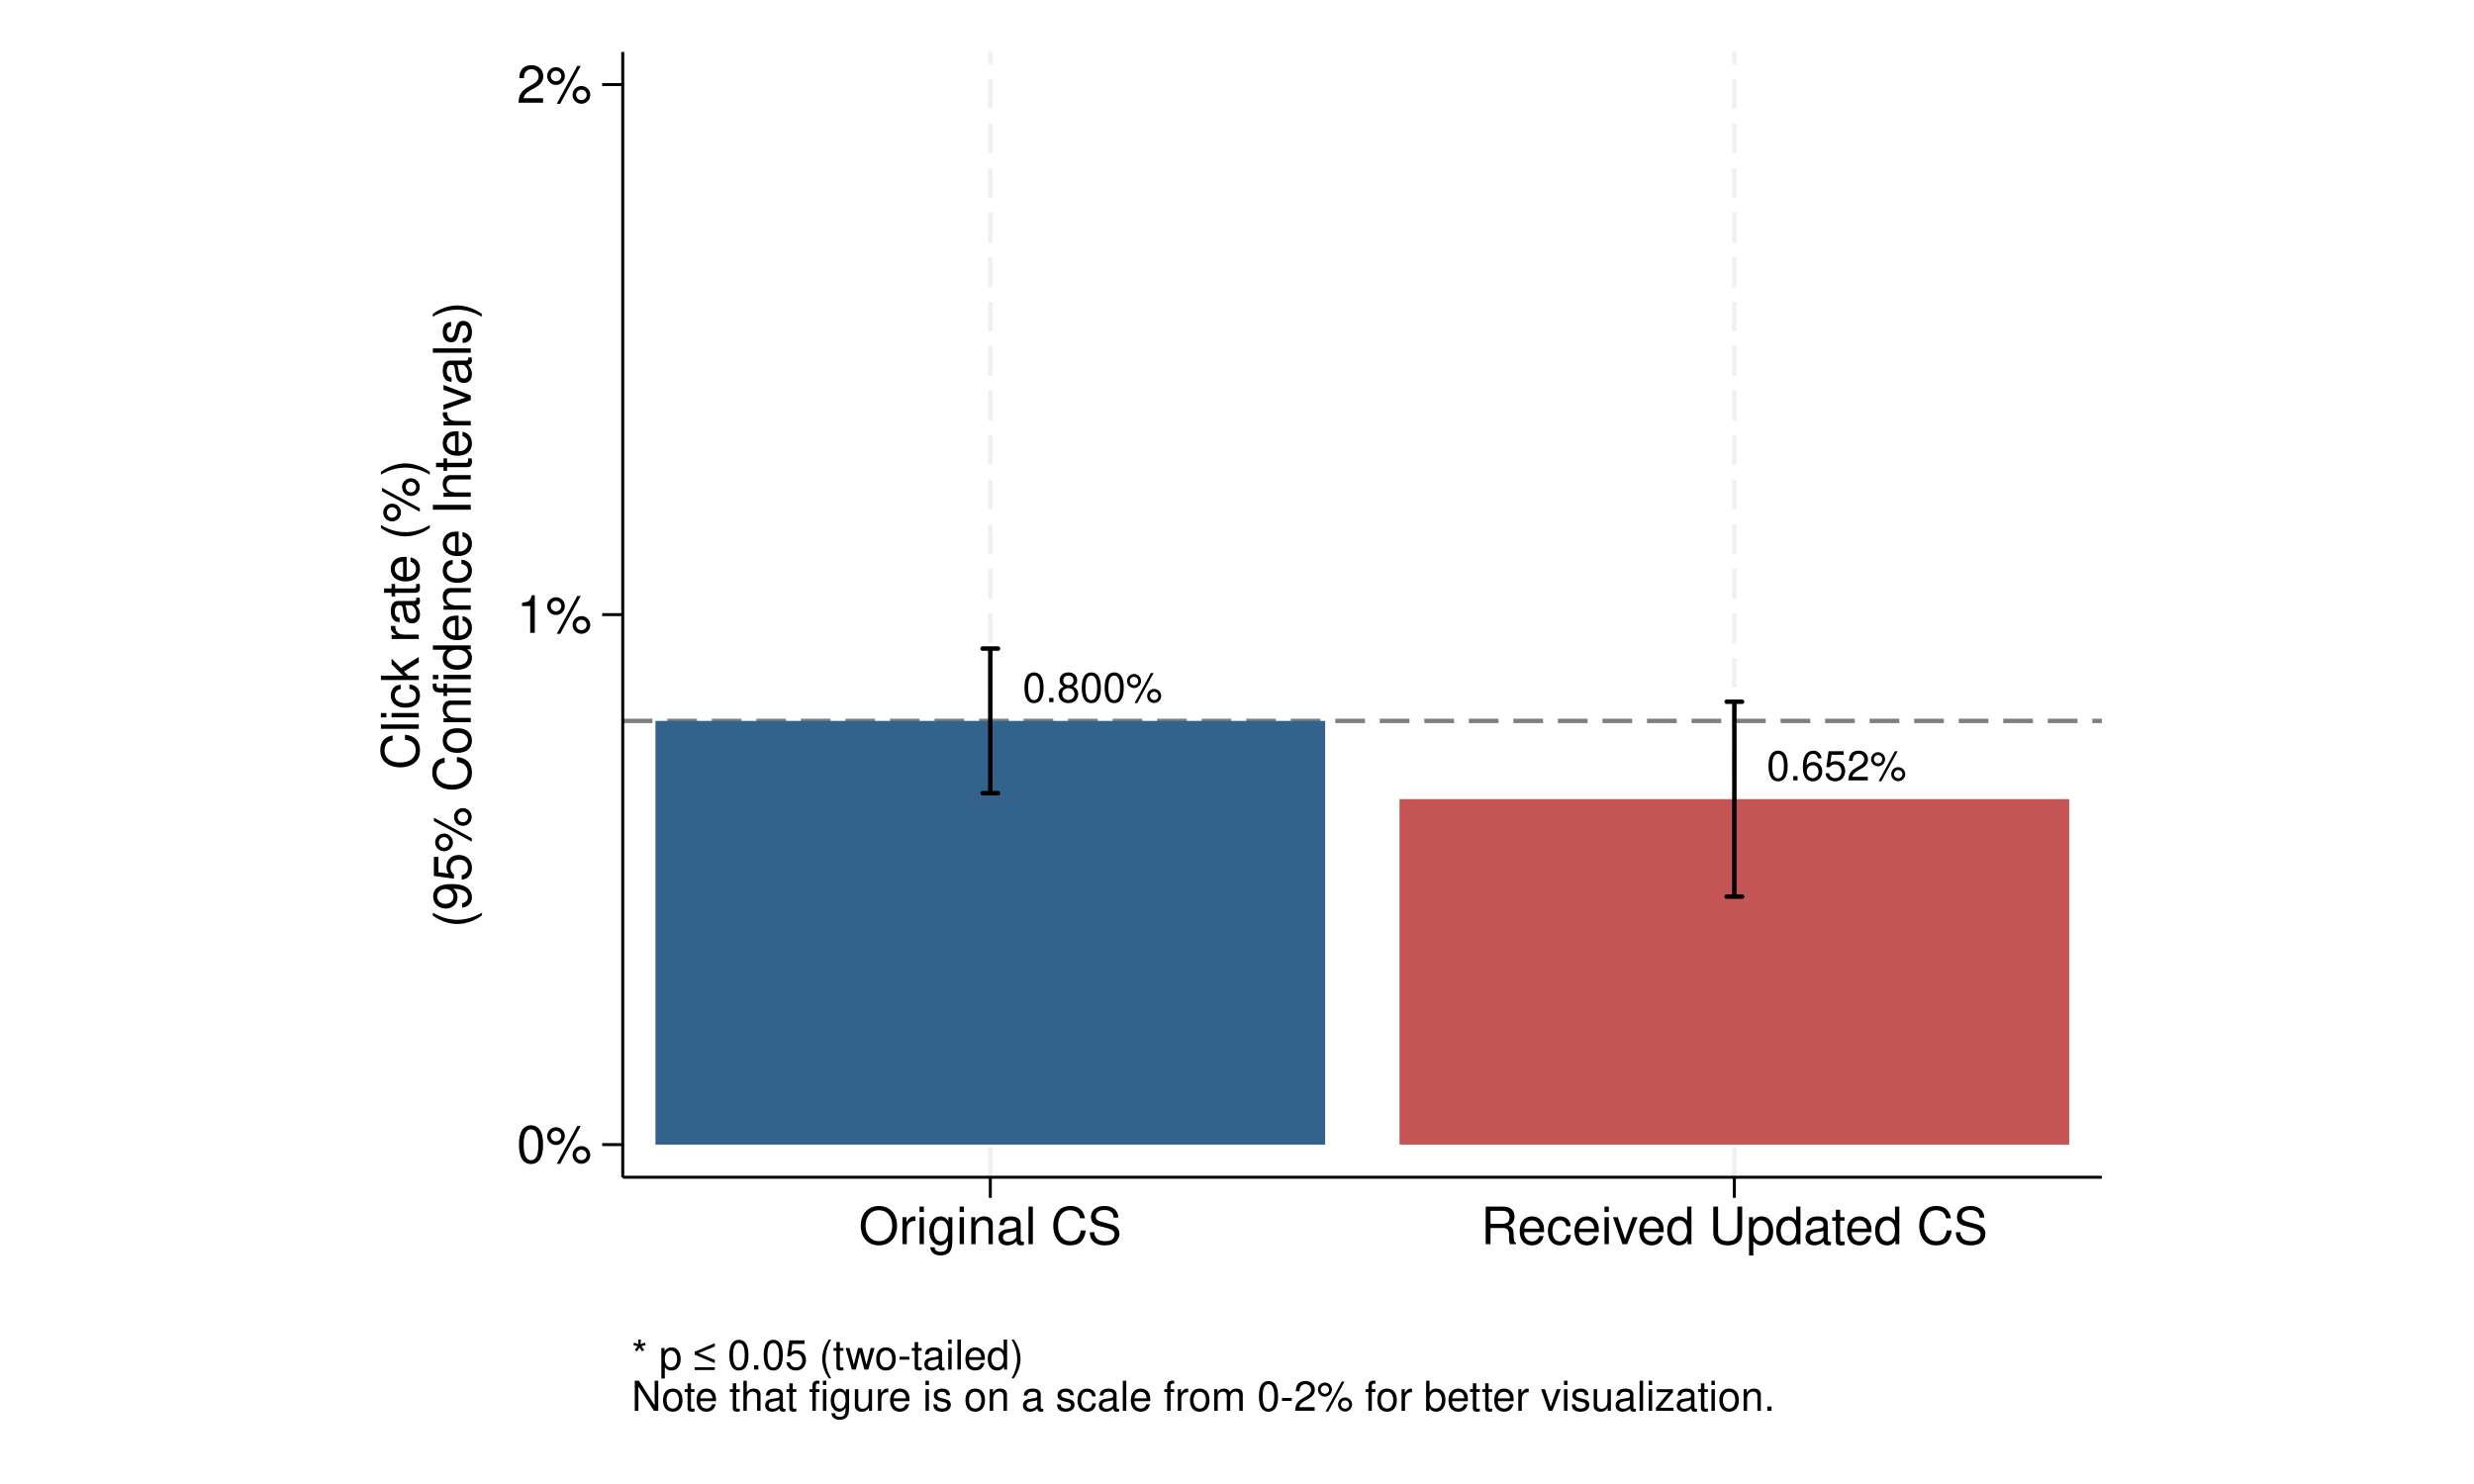
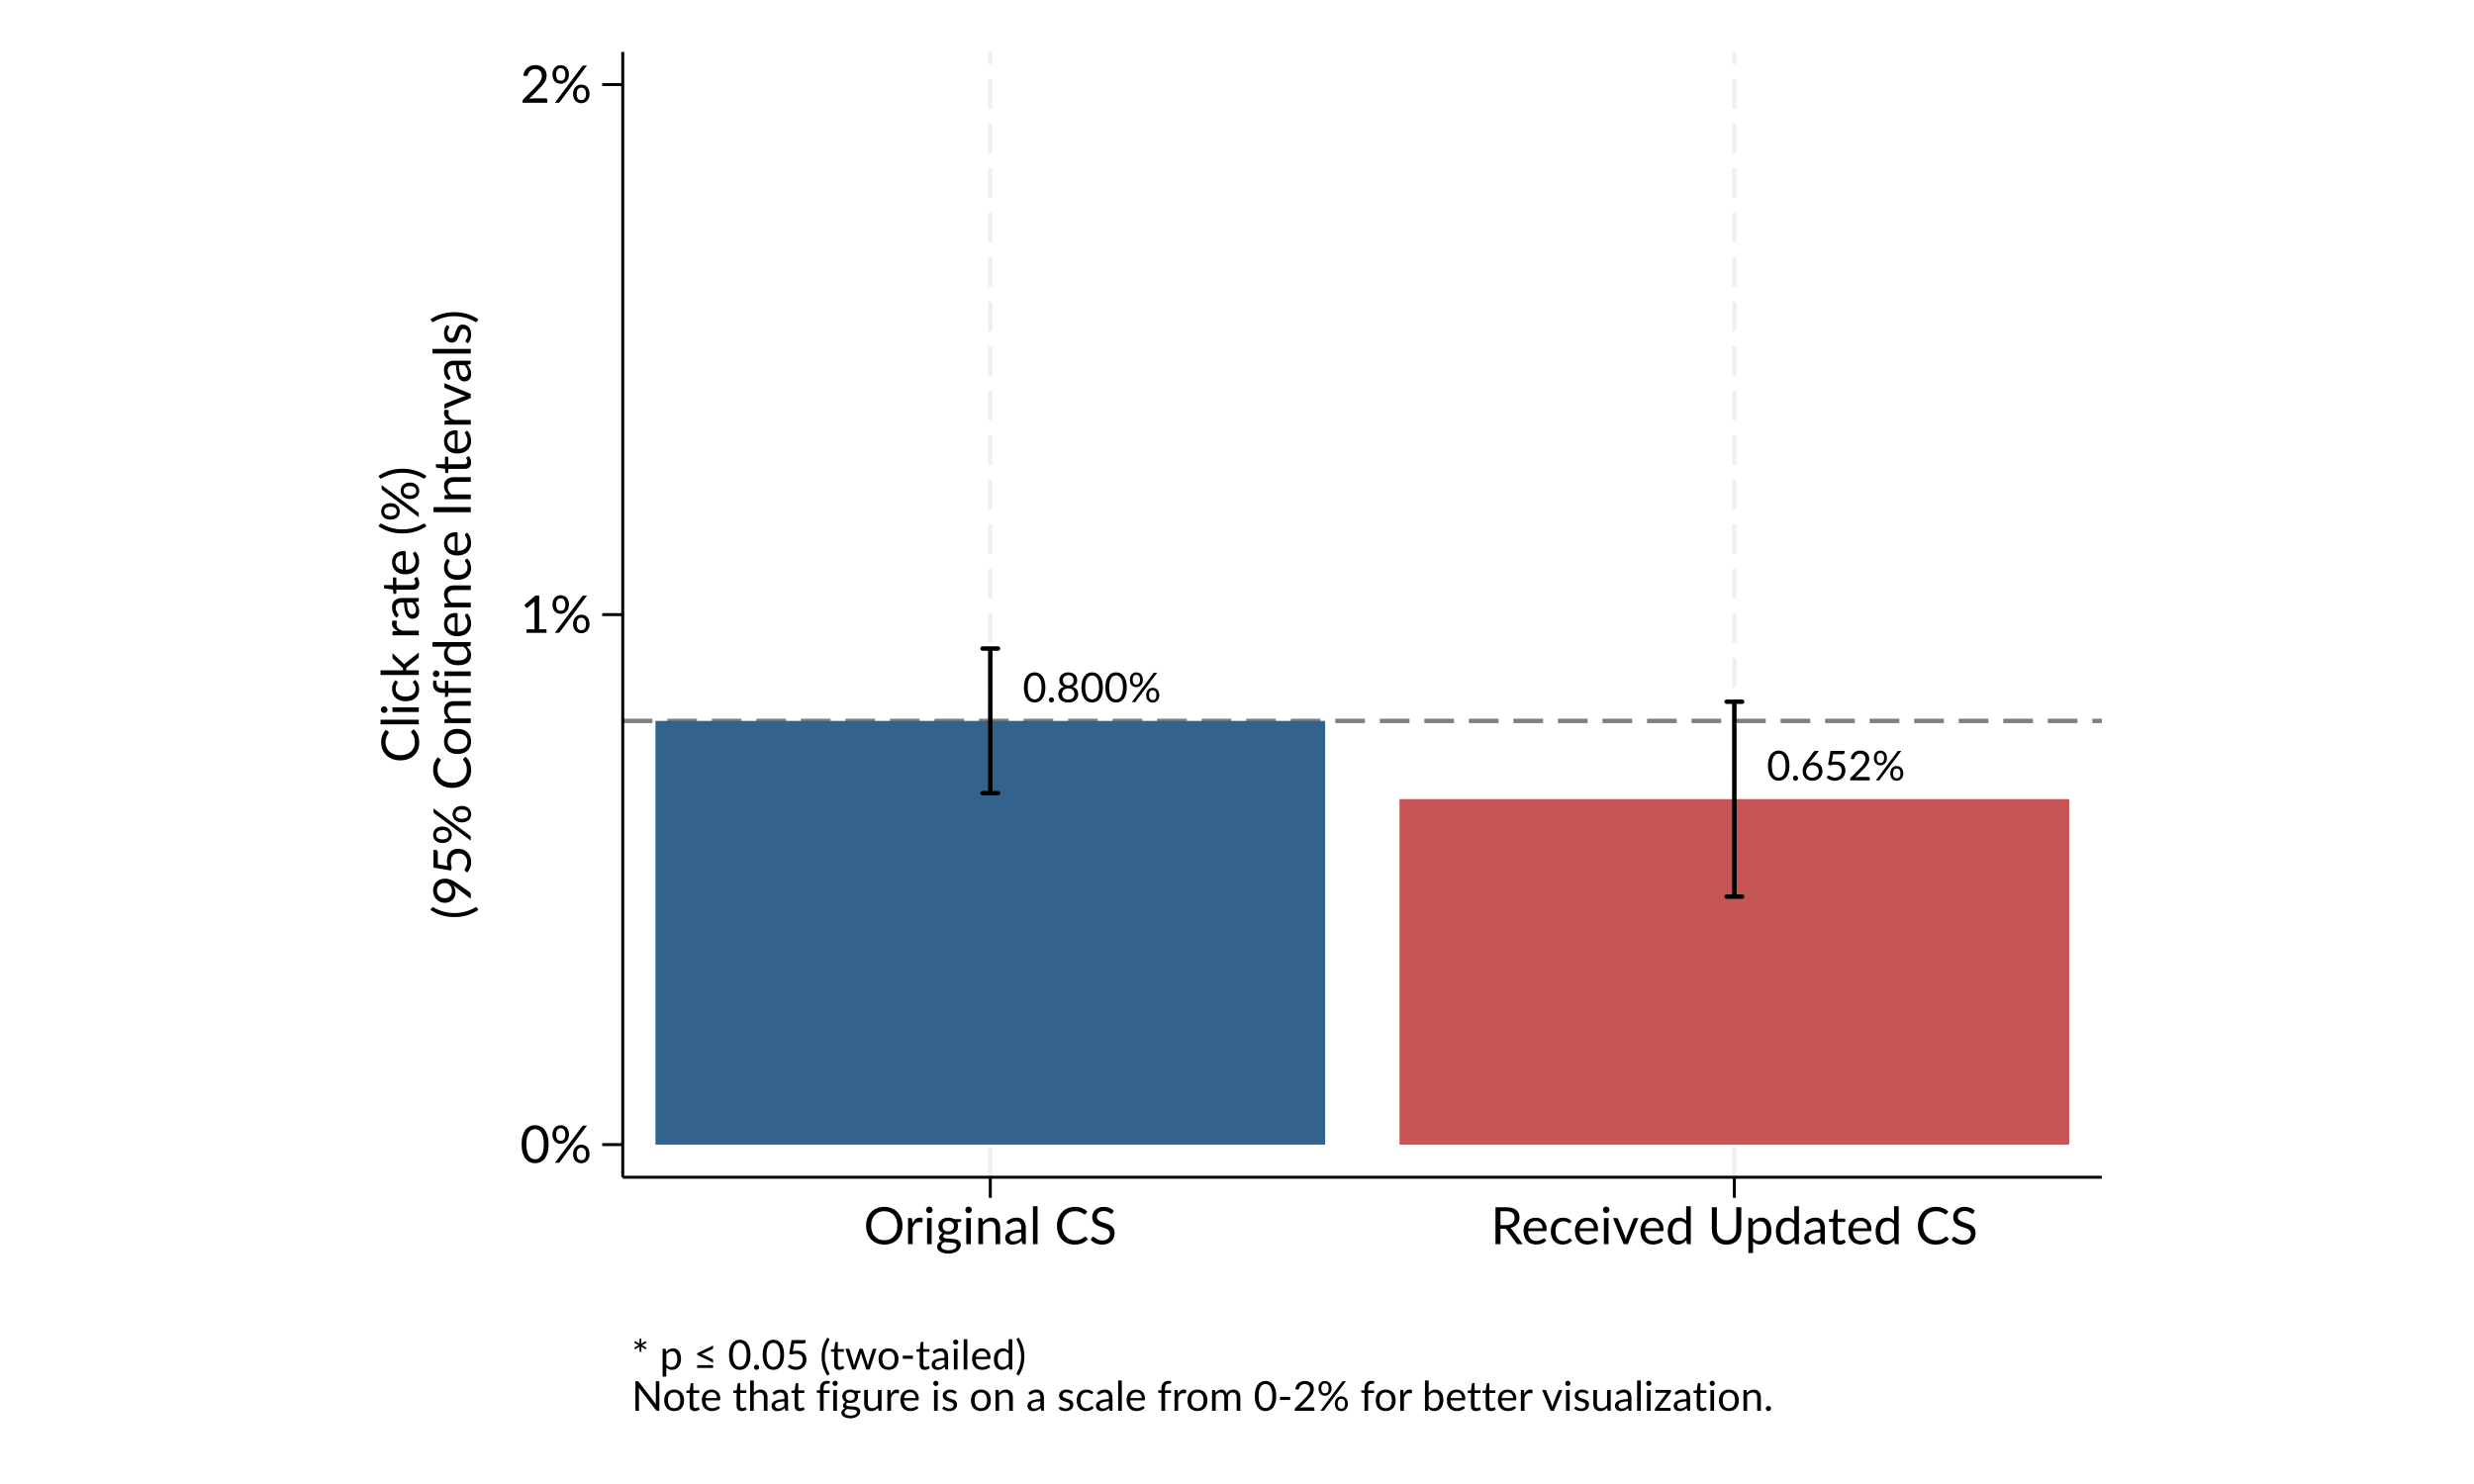
<svg xmlns="http://www.w3.org/2000/svg" version="1.1" width="7.500in" height="4.500in" viewBox="0 0 5400 3240">
  <rect x="0" y="0" width="5400" height="3240" style="fill:#FFFFFF;stroke:none" />
  <rect x="0.00" y="0.00" width="5400.00" height="3240.00" style="fill:#FFFFFF" />
  <rect x="3.24" y="3.24" width="5393.52" height="3233.52" style="fill:none;stroke:#FFFFFF;stroke-opacity:0.00;stroke-width:6.48" />
  <rect x="1359.28" y="113.40" width="3228.36" height="2456.83" style="fill:#FFFFFF" />
  <rect x="1362.52" y="116.64" width="3221.88" height="2450.35" style="fill:none;stroke:#FFFFFF;stroke-width:6.48" />
  <line x1="2161.52" y1="2570.23" x2="2161.52" y2="2505.43" style="stroke:#F0F0F0;stroke-width:9.72" />
  <line x1="2161.52" y1="2473.03" x2="2161.52" y2="2408.23" style="stroke:#F0F0F0;stroke-width:9.72" />
  <line x1="2161.52" y1="2375.83" x2="2161.52" y2="2311.03" style="stroke:#F0F0F0;stroke-width:9.72" />
  <line x1="2161.52" y1="2278.63" x2="2161.52" y2="2213.83" style="stroke:#F0F0F0;stroke-width:9.72" />
  <line x1="2161.52" y1="2181.43" x2="2161.52" y2="2116.63" style="stroke:#F0F0F0;stroke-width:9.72" />
  <line x1="2161.52" y1="2084.23" x2="2161.52" y2="2019.43" style="stroke:#F0F0F0;stroke-width:9.72" />
  <line x1="2161.52" y1="1987.03" x2="2161.52" y2="1922.23" style="stroke:#F0F0F0;stroke-width:9.72" />
  <line x1="2161.52" y1="1889.83" x2="2161.52" y2="1825.03" style="stroke:#F0F0F0;stroke-width:9.72" />
  <line x1="2161.52" y1="1792.63" x2="2161.52" y2="1727.83" style="stroke:#F0F0F0;stroke-width:9.72" />
  <line x1="2161.52" y1="1695.43" x2="2161.52" y2="1630.63" style="stroke:#F0F0F0;stroke-width:9.72" />
  <line x1="2161.52" y1="1598.23" x2="2161.52" y2="1533.43" style="stroke:#F0F0F0;stroke-width:9.72" />
  <line x1="2161.52" y1="1501.03" x2="2161.52" y2="1436.23" style="stroke:#F0F0F0;stroke-width:9.72" />
  <line x1="2161.52" y1="1403.83" x2="2161.52" y2="1339.03" style="stroke:#F0F0F0;stroke-width:9.72" />
  <line x1="2161.52" y1="1306.63" x2="2161.52" y2="1241.83" style="stroke:#F0F0F0;stroke-width:9.72" />
  <line x1="2161.52" y1="1209.43" x2="2161.52" y2="1144.63" style="stroke:#F0F0F0;stroke-width:9.72" />
  <line x1="2161.52" y1="1112.23" x2="2161.52" y2="1047.43" style="stroke:#F0F0F0;stroke-width:9.72" />
  <line x1="2161.52" y1="1015.03" x2="2161.52" y2="950.23" style="stroke:#F0F0F0;stroke-width:9.72" />
  <line x1="2161.52" y1="917.83" x2="2161.52" y2="853.03" style="stroke:#F0F0F0;stroke-width:9.72" />
  <line x1="2161.52" y1="820.63" x2="2161.52" y2="755.83" style="stroke:#F0F0F0;stroke-width:9.72" />
  <line x1="2161.52" y1="723.43" x2="2161.52" y2="658.63" style="stroke:#F0F0F0;stroke-width:9.72" />
  <line x1="2161.52" y1="626.23" x2="2161.52" y2="561.43" style="stroke:#F0F0F0;stroke-width:9.72" />
  <line x1="2161.52" y1="529.03" x2="2161.52" y2="464.23" style="stroke:#F0F0F0;stroke-width:9.72" />
  <line x1="2161.52" y1="431.83" x2="2161.52" y2="367.03" style="stroke:#F0F0F0;stroke-width:9.72" />
  <line x1="2161.52" y1="334.63" x2="2161.52" y2="269.83" style="stroke:#F0F0F0;stroke-width:9.72" />
  <line x1="2161.52" y1="237.43" x2="2161.52" y2="172.63" style="stroke:#F0F0F0;stroke-width:9.72" />
  <line x1="2161.52" y1="140.23" x2="2161.52" y2="113.40" style="stroke:#F0F0F0;stroke-width:9.72" />
  <line x1="3785.57" y1="2570.23" x2="3785.57" y2="2505.43" style="stroke:#F0F0F0;stroke-width:9.72" />
  <line x1="3785.57" y1="2473.03" x2="3785.57" y2="2408.23" style="stroke:#F0F0F0;stroke-width:9.72" />
  <line x1="3785.57" y1="2375.83" x2="3785.57" y2="2311.03" style="stroke:#F0F0F0;stroke-width:9.72" />
  <line x1="3785.57" y1="2278.63" x2="3785.57" y2="2213.83" style="stroke:#F0F0F0;stroke-width:9.72" />
  <line x1="3785.57" y1="2181.43" x2="3785.57" y2="2116.63" style="stroke:#F0F0F0;stroke-width:9.72" />
  <line x1="3785.57" y1="2084.23" x2="3785.57" y2="2019.43" style="stroke:#F0F0F0;stroke-width:9.72" />
  <line x1="3785.57" y1="1987.03" x2="3785.57" y2="1922.23" style="stroke:#F0F0F0;stroke-width:9.72" />
  <line x1="3785.57" y1="1889.83" x2="3785.57" y2="1825.03" style="stroke:#F0F0F0;stroke-width:9.72" />
  <line x1="3785.57" y1="1792.63" x2="3785.57" y2="1727.83" style="stroke:#F0F0F0;stroke-width:9.72" />
  <line x1="3785.57" y1="1695.43" x2="3785.57" y2="1630.63" style="stroke:#F0F0F0;stroke-width:9.72" />
  <line x1="3785.57" y1="1598.23" x2="3785.57" y2="1533.43" style="stroke:#F0F0F0;stroke-width:9.72" />
  <line x1="3785.57" y1="1501.03" x2="3785.57" y2="1436.23" style="stroke:#F0F0F0;stroke-width:9.72" />
  <line x1="3785.57" y1="1403.83" x2="3785.57" y2="1339.03" style="stroke:#F0F0F0;stroke-width:9.72" />
  <line x1="3785.57" y1="1306.63" x2="3785.57" y2="1241.83" style="stroke:#F0F0F0;stroke-width:9.72" />
  <line x1="3785.57" y1="1209.43" x2="3785.57" y2="1144.63" style="stroke:#F0F0F0;stroke-width:9.72" />
  <line x1="3785.57" y1="1112.23" x2="3785.57" y2="1047.43" style="stroke:#F0F0F0;stroke-width:9.72" />
  <line x1="3785.57" y1="1015.03" x2="3785.57" y2="950.23" style="stroke:#F0F0F0;stroke-width:9.72" />
  <line x1="3785.57" y1="917.83" x2="3785.57" y2="853.03" style="stroke:#F0F0F0;stroke-width:9.72" />
  <line x1="3785.57" y1="820.63" x2="3785.57" y2="755.83" style="stroke:#F0F0F0;stroke-width:9.72" />
  <line x1="3785.57" y1="723.43" x2="3785.57" y2="658.63" style="stroke:#F0F0F0;stroke-width:9.72" />
  <line x1="3785.57" y1="626.23" x2="3785.57" y2="561.43" style="stroke:#F0F0F0;stroke-width:9.72" />
  <line x1="3785.57" y1="529.03" x2="3785.57" y2="464.23" style="stroke:#F0F0F0;stroke-width:9.72" />
  <line x1="3785.57" y1="431.83" x2="3785.57" y2="367.03" style="stroke:#F0F0F0;stroke-width:9.72" />
  <line x1="3785.57" y1="334.63" x2="3785.57" y2="269.83" style="stroke:#F0F0F0;stroke-width:9.72" />
  <line x1="3785.57" y1="237.43" x2="3785.57" y2="172.63" style="stroke:#F0F0F0;stroke-width:9.72" />
  <line x1="3785.57" y1="140.23" x2="3785.57" y2="113.40" style="stroke:#F0F0F0;stroke-width:9.72" />
  <line x1="1359.28" y1="1573.93" x2="1424.08" y2="1573.93" style="stroke:#808080;stroke-width:9.72" />
  <line x1="1456.48" y1="1573.93" x2="1521.28" y2="1573.93" style="stroke:#808080;stroke-width:9.72" />
  <line x1="1553.68" y1="1573.93" x2="1618.48" y2="1573.93" style="stroke:#808080;stroke-width:9.72" />
  <line x1="1650.88" y1="1573.93" x2="1715.68" y2="1573.93" style="stroke:#808080;stroke-width:9.72" />
  <line x1="1748.08" y1="1573.93" x2="1812.88" y2="1573.93" style="stroke:#808080;stroke-width:9.72" />
  <line x1="1845.28" y1="1573.93" x2="1910.08" y2="1573.93" style="stroke:#808080;stroke-width:9.72" />
  <line x1="1942.48" y1="1573.93" x2="2007.28" y2="1573.93" style="stroke:#808080;stroke-width:9.72" />
  <line x1="2039.68" y1="1573.93" x2="2104.48" y2="1573.93" style="stroke:#808080;stroke-width:9.72" />
  <line x1="2136.88" y1="1573.93" x2="2201.68" y2="1573.93" style="stroke:#808080;stroke-width:9.72" />
  <line x1="2234.08" y1="1573.93" x2="2298.88" y2="1573.93" style="stroke:#808080;stroke-width:9.72" />
  <line x1="2331.28" y1="1573.93" x2="2396.08" y2="1573.93" style="stroke:#808080;stroke-width:9.72" />
  <line x1="2428.48" y1="1573.93" x2="2493.28" y2="1573.93" style="stroke:#808080;stroke-width:9.72" />
  <line x1="2525.68" y1="1573.93" x2="2590.48" y2="1573.93" style="stroke:#808080;stroke-width:9.72" />
  <line x1="2622.88" y1="1573.93" x2="2687.68" y2="1573.93" style="stroke:#808080;stroke-width:9.72" />
  <line x1="2720.08" y1="1573.93" x2="2784.88" y2="1573.93" style="stroke:#808080;stroke-width:9.72" />
  <line x1="2817.28" y1="1573.93" x2="2882.08" y2="1573.93" style="stroke:#808080;stroke-width:9.72" />
  <line x1="2914.48" y1="1573.93" x2="2979.28" y2="1573.93" style="stroke:#808080;stroke-width:9.72" />
  <line x1="3011.68" y1="1573.93" x2="3076.48" y2="1573.93" style="stroke:#808080;stroke-width:9.72" />
  <line x1="3108.88" y1="1573.93" x2="3173.68" y2="1573.93" style="stroke:#808080;stroke-width:9.72" />
  <line x1="3206.08" y1="1573.93" x2="3270.88" y2="1573.93" style="stroke:#808080;stroke-width:9.72" />
  <line x1="3303.28" y1="1573.93" x2="3368.08" y2="1573.93" style="stroke:#808080;stroke-width:9.72" />
  <line x1="3400.48" y1="1573.93" x2="3465.28" y2="1573.93" style="stroke:#808080;stroke-width:9.72" />
  <line x1="3497.68" y1="1573.93" x2="3562.48" y2="1573.93" style="stroke:#808080;stroke-width:9.72" />
  <line x1="3594.88" y1="1573.93" x2="3659.68" y2="1573.93" style="stroke:#808080;stroke-width:9.72" />
  <line x1="3692.08" y1="1573.93" x2="3756.88" y2="1573.93" style="stroke:#808080;stroke-width:9.72" />
  <line x1="3789.28" y1="1573.93" x2="3854.08" y2="1573.93" style="stroke:#808080;stroke-width:9.72" />
  <line x1="3886.48" y1="1573.93" x2="3951.28" y2="1573.93" style="stroke:#808080;stroke-width:9.72" />
  <line x1="3983.68" y1="1573.93" x2="4048.48" y2="1573.93" style="stroke:#808080;stroke-width:9.72" />
  <line x1="4080.88" y1="1573.93" x2="4145.68" y2="1573.93" style="stroke:#808080;stroke-width:9.72" />
  <line x1="4178.08" y1="1573.93" x2="4242.88" y2="1573.93" style="stroke:#808080;stroke-width:9.72" />
  <line x1="4275.28" y1="1573.93" x2="4340.08" y2="1573.93" style="stroke:#808080;stroke-width:9.72" />
  <line x1="4372.48" y1="1573.93" x2="4437.28" y2="1573.93" style="stroke:#808080;stroke-width:9.72" />
  <line x1="4469.68" y1="1573.93" x2="4534.48" y2="1573.93" style="stroke:#808080;stroke-width:9.72" />
  <line x1="4566.88" y1="1573.93" x2="4587.64" y2="1573.93" style="stroke:#808080;stroke-width:9.72" />
  <rect x="1430.66" y="1573.93" width="1461.71" height="925.09" style="fill:#33638D" />
  <rect x="1433.90" y="1577.17" width="1455.23" height="918.61" style="fill:none;stroke:#000000;stroke-opacity:0.00;stroke-width:6.48" />
  <rect x="3054.71" y="1744.71" width="1461.71" height="754.31" style="fill:#C55454" />
  <rect x="3057.95" y="1747.95" width="1455.23" height="747.83" style="fill:none;stroke:#000000;stroke-opacity:0.00;stroke-width:6.48" />
-   <text x="2232.23" y="1533.09" style="font-family:'Helvetica';font-size:89.94px;fill:#000000">0.800%</text>
-   <text x="3856.28" y="1703.87" style="font-family:'Helvetica';font-size:89.94px;fill:#000000">0.652%</text>
+   <text x="2232.23" y="1533.09" style="font-family:'Lato';font-size:89.94px;fill:#000000">0.800%</text>
+   <text x="3856.28" y="1703.87" style="font-family:'Lato';font-size:89.94px;fill:#000000">0.652%</text>
  <line x1="2161.52" y1="1415.98" x2="2161.52" y2="1731.71" style="stroke:#000000;stroke-width:9.72" />
  <line x1="2144.64" y1="1731.71" x2="2178.39" y2="1731.71" stroke-linecap="round" style="stroke:#000000;stroke-width:9.72" />
  <line x1="2144.64" y1="1415.98" x2="2178.39" y2="1415.98" stroke-linecap="round" style="stroke:#000000;stroke-width:9.72" />
  <line x1="3785.57" y1="1532.08" x2="3785.57" y2="1957.50" style="stroke:#000000;stroke-width:9.72" />
  <line x1="3768.69" y1="1957.50" x2="3802.44" y2="1957.50" stroke-linecap="round" style="stroke:#000000;stroke-width:9.72" />
  <line x1="3768.69" y1="1532.08" x2="3802.44" y2="1532.08" stroke-linecap="round" style="stroke:#000000;stroke-width:9.72" />
  <line x1="1359.28" y1="2570.23" x2="1359.28" y2="113.40" style="stroke:#000000;stroke-width:6.48" />
  <line x1="1359.28" y1="2499.02" x2="1314.39" y2="2499.02" style="stroke:#000000;stroke-width:6.48" />
-   <text x="1291.78" y="2538.75" style="font-family:'Helvetica';font-size:113.40px;fill:#000000" text-anchor="end">0%</text>
+   <text x="1291.78" y="2538.75" style="font-family:'Lato';font-size:113.40px;fill:#000000" text-anchor="end">0%</text>
  <line x1="1359.28" y1="1341.90" x2="1314.39" y2="1341.90" style="stroke:#000000;stroke-width:6.48" />
-   <text x="1291.78" y="1381.63" style="font-family:'Helvetica';font-size:113.40px;fill:#000000" text-anchor="end">1%</text>
+   <text x="1291.78" y="1381.63" style="font-family:'Lato';font-size:113.40px;fill:#000000" text-anchor="end">1%</text>
  <line x1="1359.28" y1="184.61" x2="1314.39" y2="184.61" style="stroke:#000000;stroke-width:6.48" />
-   <text x="1291.78" y="224.34" style="font-family:'Helvetica';font-size:113.40px;fill:#000000" text-anchor="end">2%</text>
-   <text x="914.10" y="1341.90" style="font-family:'Helvetica';font-size:113.40px;fill:#000000" transform="rotate(-90 914.10,1341.90)" text-anchor="middle">Click rate (%)</text>
-   <text x="1027.50" y="1341.90" style="font-family:'Helvetica';font-size:113.40px;fill:#000000" transform="rotate(-90 1027.50,1341.90)" text-anchor="middle">(95% Confidence Intervals)</text>
+   <text x="1291.78" y="224.34" style="font-family:'Lato';font-size:113.40px;fill:#000000" text-anchor="end">2%</text>
+   <text x="914.10" y="1341.90" style="font-family:'Lato';font-size:113.40px;fill:#000000" transform="rotate(-90 914.10,1341.90)" text-anchor="middle">Click rate (%)</text>
+   <text x="1027.50" y="1341.90" style="font-family:'Lato';font-size:113.40px;fill:#000000" transform="rotate(-90 1027.50,1341.90)" text-anchor="middle">(95% Confidence Intervals)</text>
  <line x1="1359.28" y1="2570.23" x2="4587.64" y2="2570.23" style="stroke:#000000;stroke-width:6.48" />
  <line x1="2161.52" y1="2570.23" x2="2161.52" y2="2615.29" style="stroke:#000000;stroke-width:6.48" />
-   <text x="2161.52" y="2716.44" style="font-family:'Helvetica';font-size:112.56px;fill:#000000" text-anchor="middle">Original CS</text>
+   <text x="2161.52" y="2716.44" style="font-family:'Lato';font-size:112.56px;fill:#000000" text-anchor="middle">Original CS</text>
  <line x1="3785.57" y1="2570.23" x2="3785.57" y2="2615.29" style="stroke:#000000;stroke-width:6.48" />
-   <text x="3785.57" y="2716.44" style="font-family:'Helvetica';font-size:112.56px;fill:#000000" text-anchor="middle">Received Updated CS</text>
-   <text x="1378.69" y="2900.07" style="font-family:'Helvetica';font-size:89.94px;fill:#000000"> </text>
-   <text x="1378.69" y="2990.18" style="font-family:'Helvetica';font-size:89.94px;fill:#000000">* p ≤ 0.05 (two-tailed)</text>
-   <text x="1378.69" y="3080.13" style="font-family:'Helvetica';font-size:89.94px;fill:#000000">Note that figure is on a scale from 0-2% for better visualization.</text>
+   <text x="3785.57" y="2716.44" style="font-family:'Lato';font-size:112.56px;fill:#000000" text-anchor="middle">Received Updated CS</text>
+   <text x="1378.69" y="2900.07" style="font-family:'Lato';font-size:89.94px;fill:#000000"> </text>
+   <text x="1378.69" y="2990.18" style="font-family:'Lato';font-size:89.94px;fill:#000000">* p ≤ 0.05 (two-tailed)</text>
+   <text x="1378.69" y="3080.13" style="font-family:'Lato';font-size:89.94px;fill:#000000">Note that figure is on a scale from 0-2% for better visualization.</text>
</svg>
